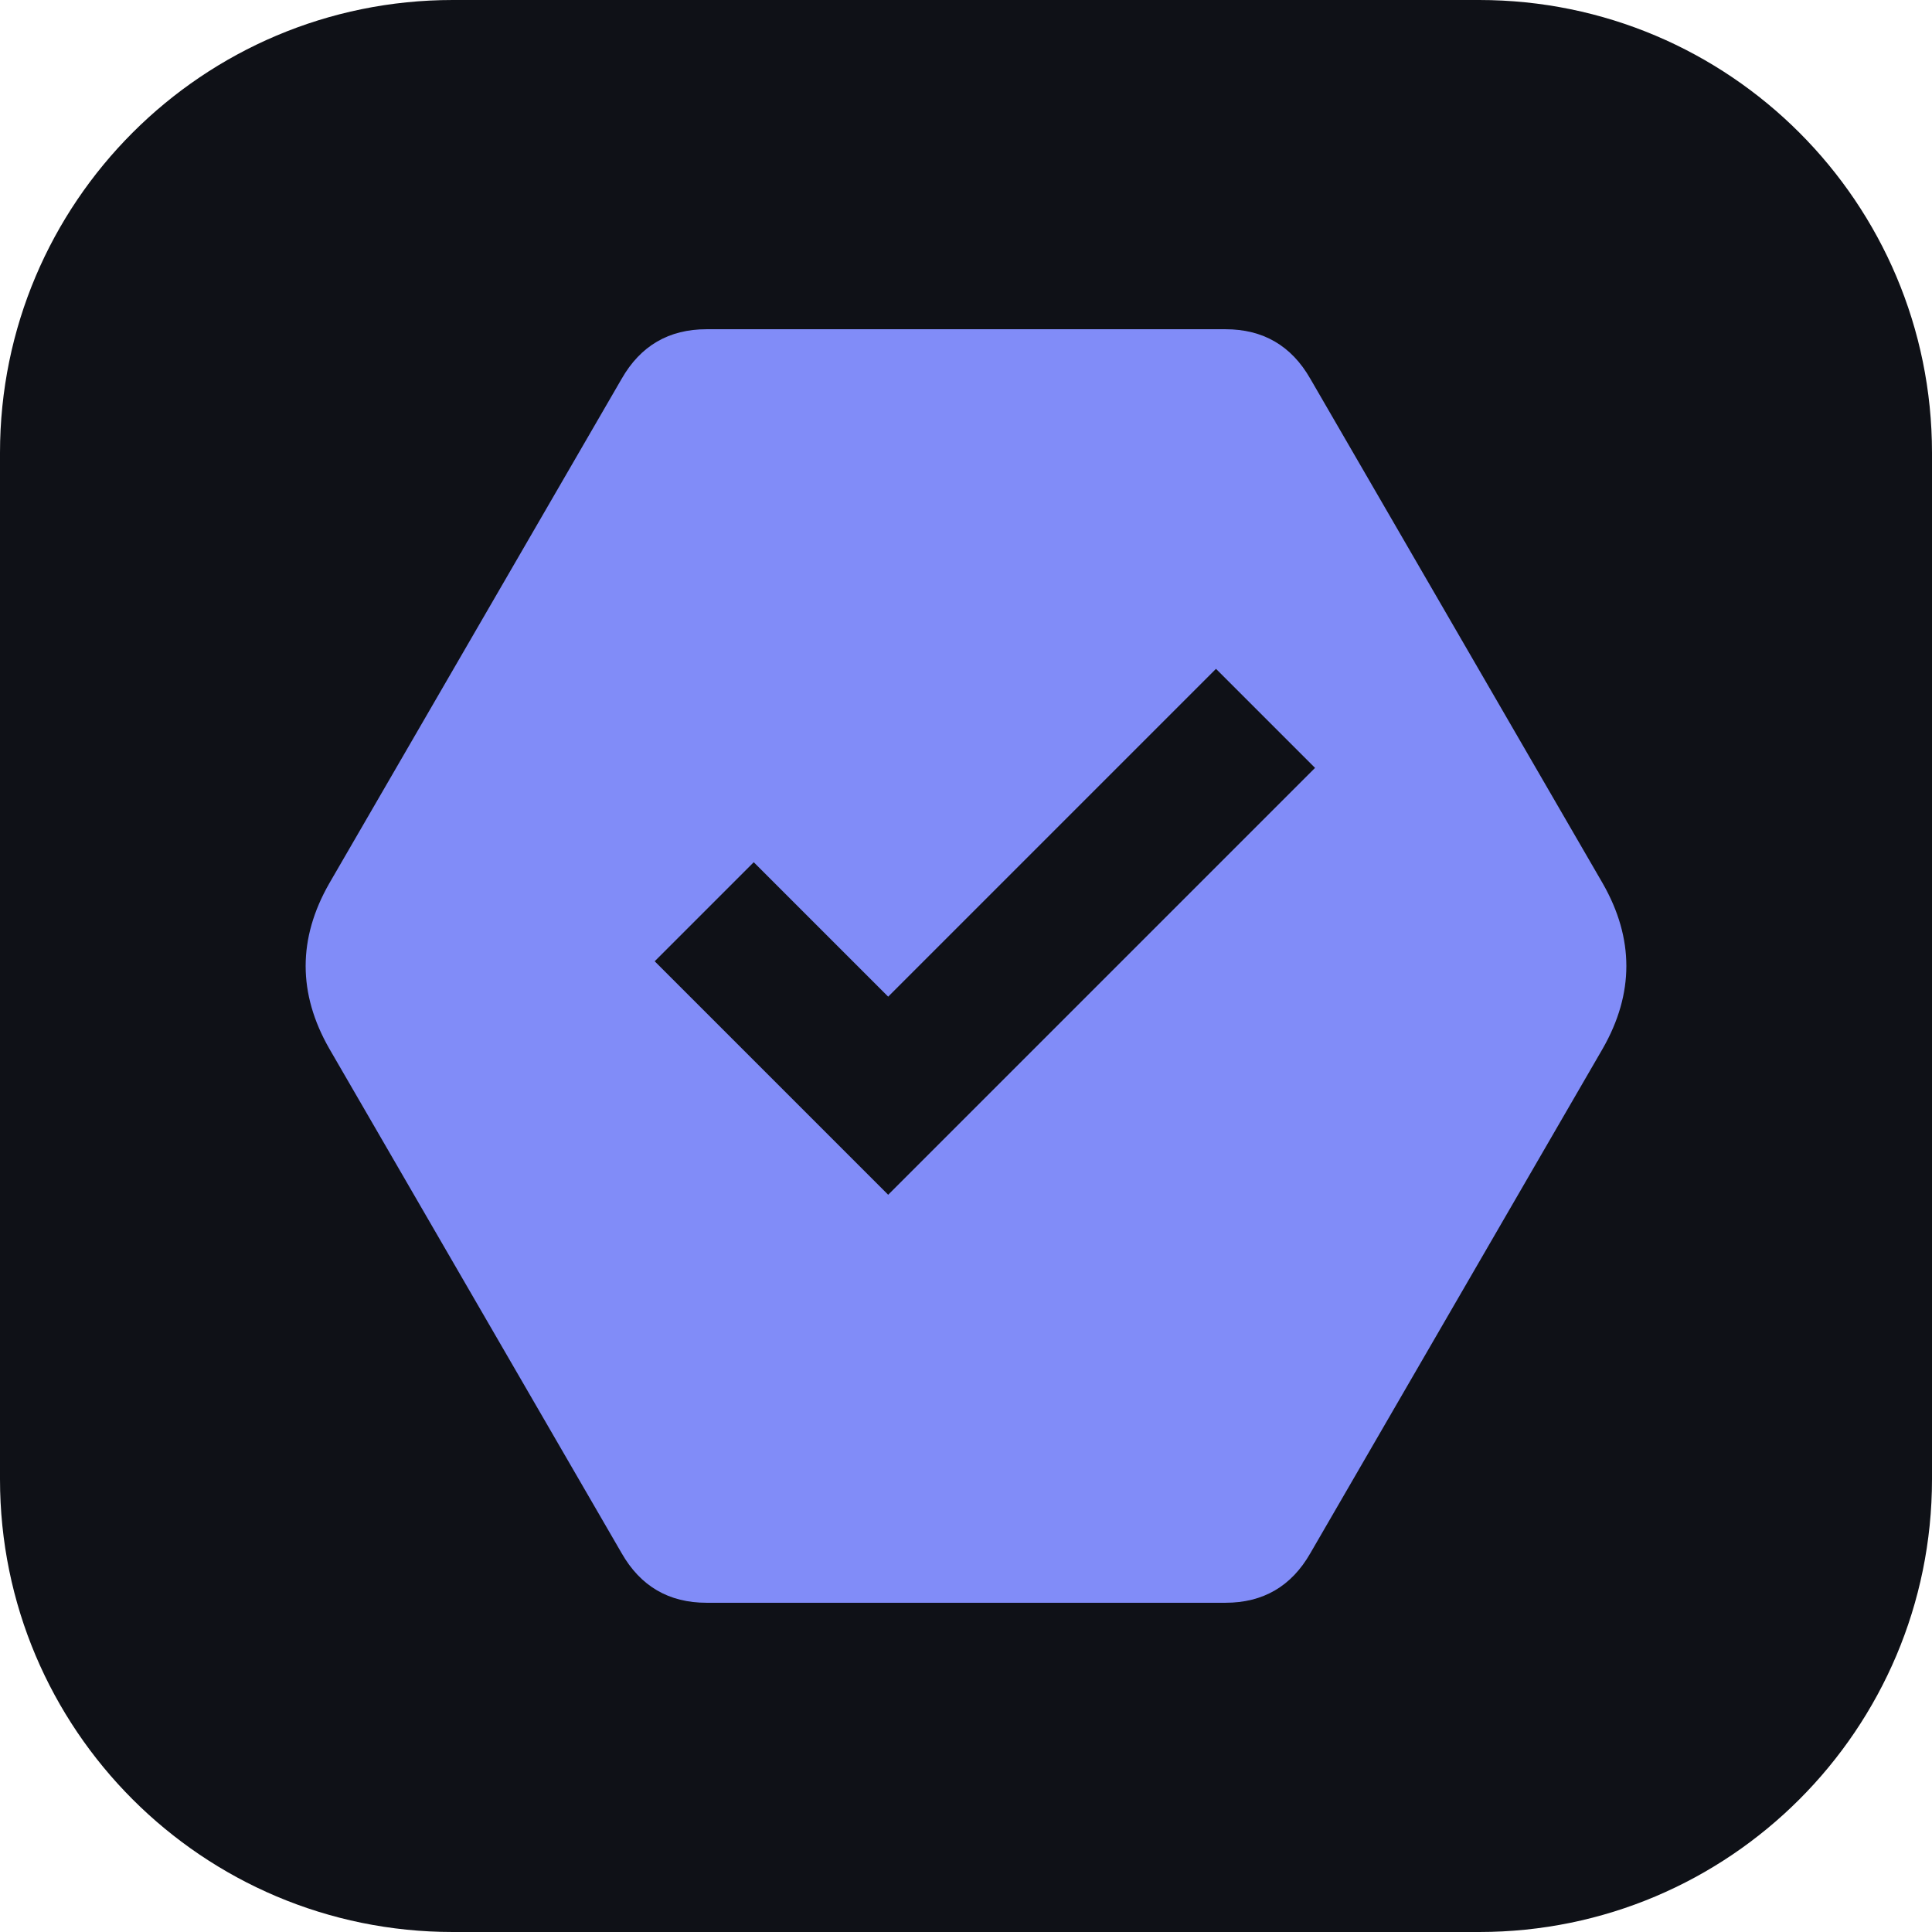
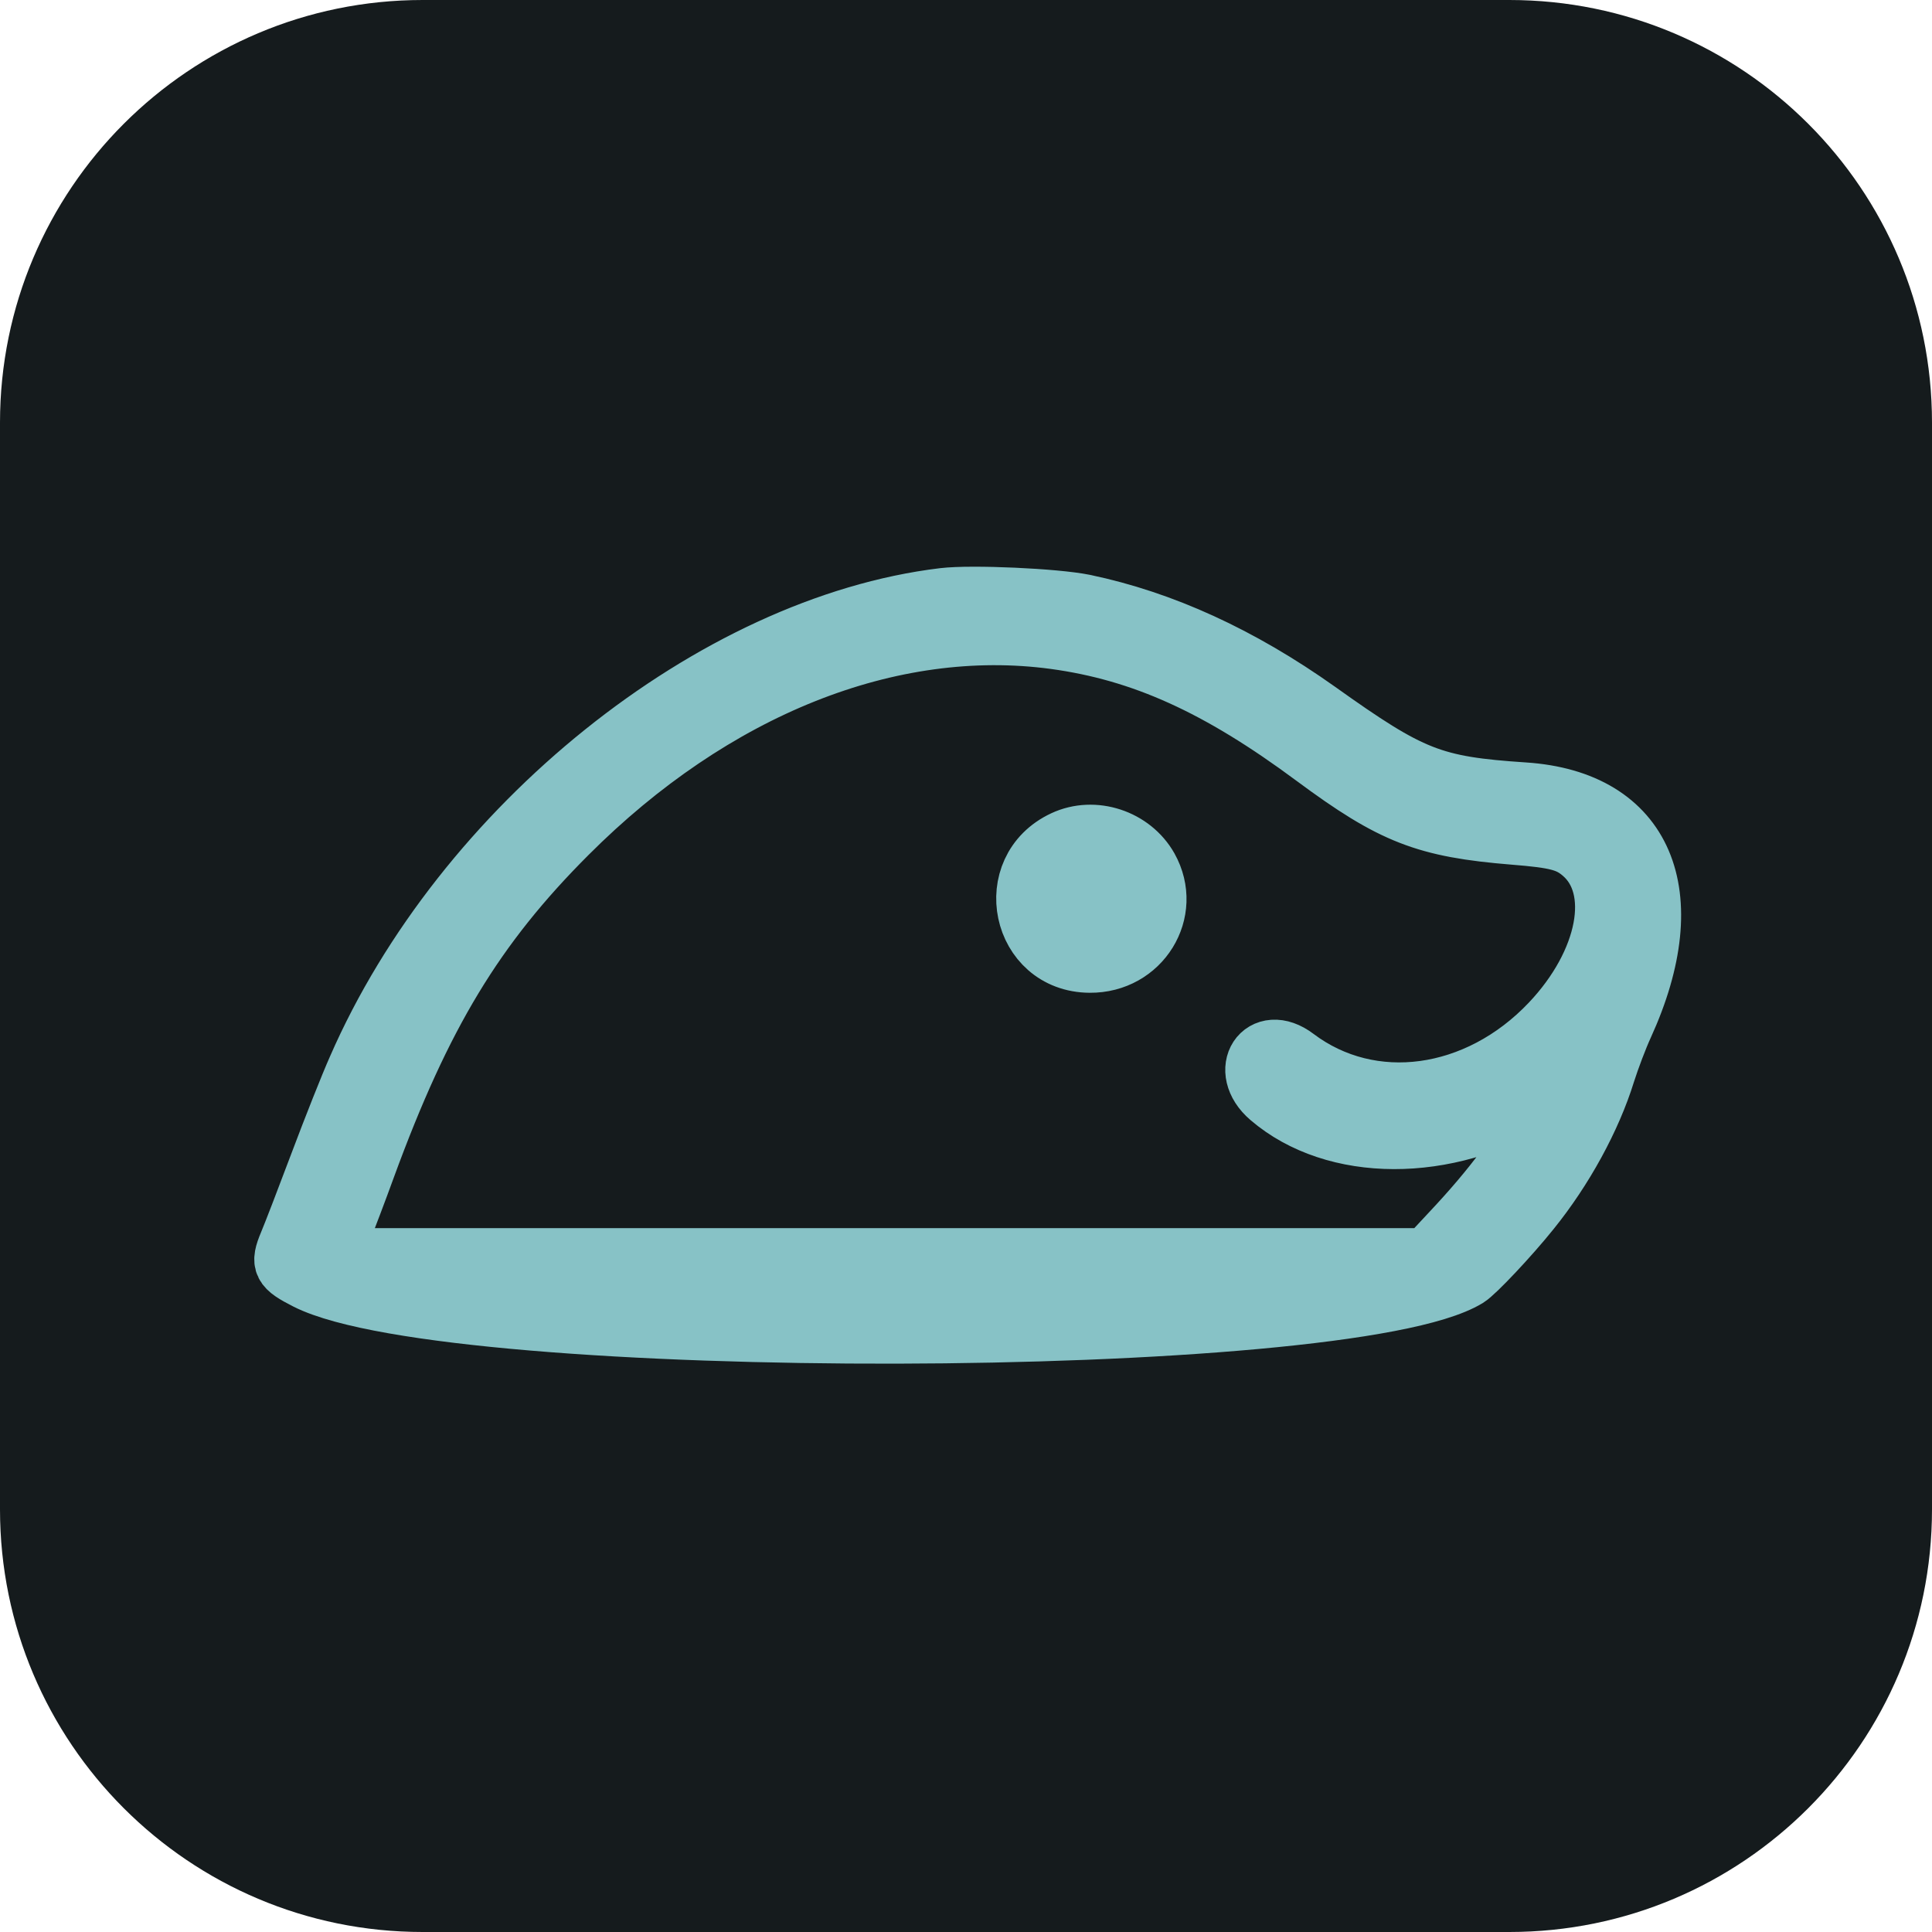
<svg xmlns="http://www.w3.org/2000/svg" width="64" height="64" viewBox="0 0 64 64" role="img" aria-label="SealForge">
-   <rect width="64" height="64" rx="15" fill="#0f1117" />
-   <g transform="translate(7 7) scale(.78125)">
-     <path fill="#818cf8" fill-rule="evenodd" d="M21 5H43Q45.4 5 46.6 7.1L59 28.5Q61 32 59 35.5L46.6 56.9Q45.4 59 43 59H21Q18.6 59 17.4 56.9L5 35.5Q3 32 5 28.5L17.4 7.1Q18.6 5 21 5ZM18.8 31.8L23 27.6L28.7 33.3L42.6 19.4L46.8 23.6L28.7 41.7Z" />
+   <rect width="64" height="64" rx="14" fill="#151b1d" />
+   <g transform="translate(8 18.3975) scale(0.07453416) translate(-523 -18)">
+     <g stroke="#87c2c6" stroke-width="26" stroke-linejoin="round">
+       <g id="head-contour" fill="#87c2c6">
+         <path fill-rule="evenodd" d="M835.0 36.6C732.7 48.9 621.1 138.4 574.2 246.0C570.9 253.4 563.4 272.3 557.5 288.0C551.6 303.7 545.4 319.8 543.7 323.8C539.9 332.9 540.8 334.6 552.0 340.3C616.6 372.8 1014.1 372.0 1067.9 339.2C1071.5 337.0 1086.7 320.9 1096.0 309.3C1110.8 291.0 1123.2 268.4 1129.5 248.0C1131.5 241.7 1135.1 232.2 1137.5 227.0C1164.3 168.3 1146.5 126.5 1093.0 123.0C1052.4 120.3 1043.0 116.6 1001.5 87.0C967.0 62.5 932.4 46.7 897.5 39.4C884.8 36.8 847.5 35.1 835.0 36.6ZM884.5 55.6C923.2 60.9 957.0 76.1 999.7 107.8C1034.5 133.6 1049.2 139.3 1088.5 142.5C1107.4 144.0 1112.8 145.4 1118.8 150.6C1136.3 165.6 1130.0 198.9 1104.6 225.7C1072.3 259.8 1025.0 266.2 991.7 241.1C976.7 229.7 965.5 246.8 979.9 259.1C1008.8 283.9 1058.7 284.0 1098.8 259.4C1104.0 256.2 1104.0 257.0 1099.1 266.8C1091.2 282.5 1079.0 298.9 1060.9 318.2L1049.9 330.0H806.5H563.2L567.5 319.2C569.8 313.3 574.8 300.2 578.5 290.0C603.4 222.0 627.0 183.0 668.0 142.0C732.8 77.1 811.4 45.7 884.5 55.6ZM888.4 144.4C860.3 157.5 869.1 199.2 900.0 199.4C922.8 199.6 937.2 176.3 926.3 156.8C918.9 143.7 901.9 138.1 888.4 144.4Z" />
+       </g>
+     </g>
  </g>
</svg>
